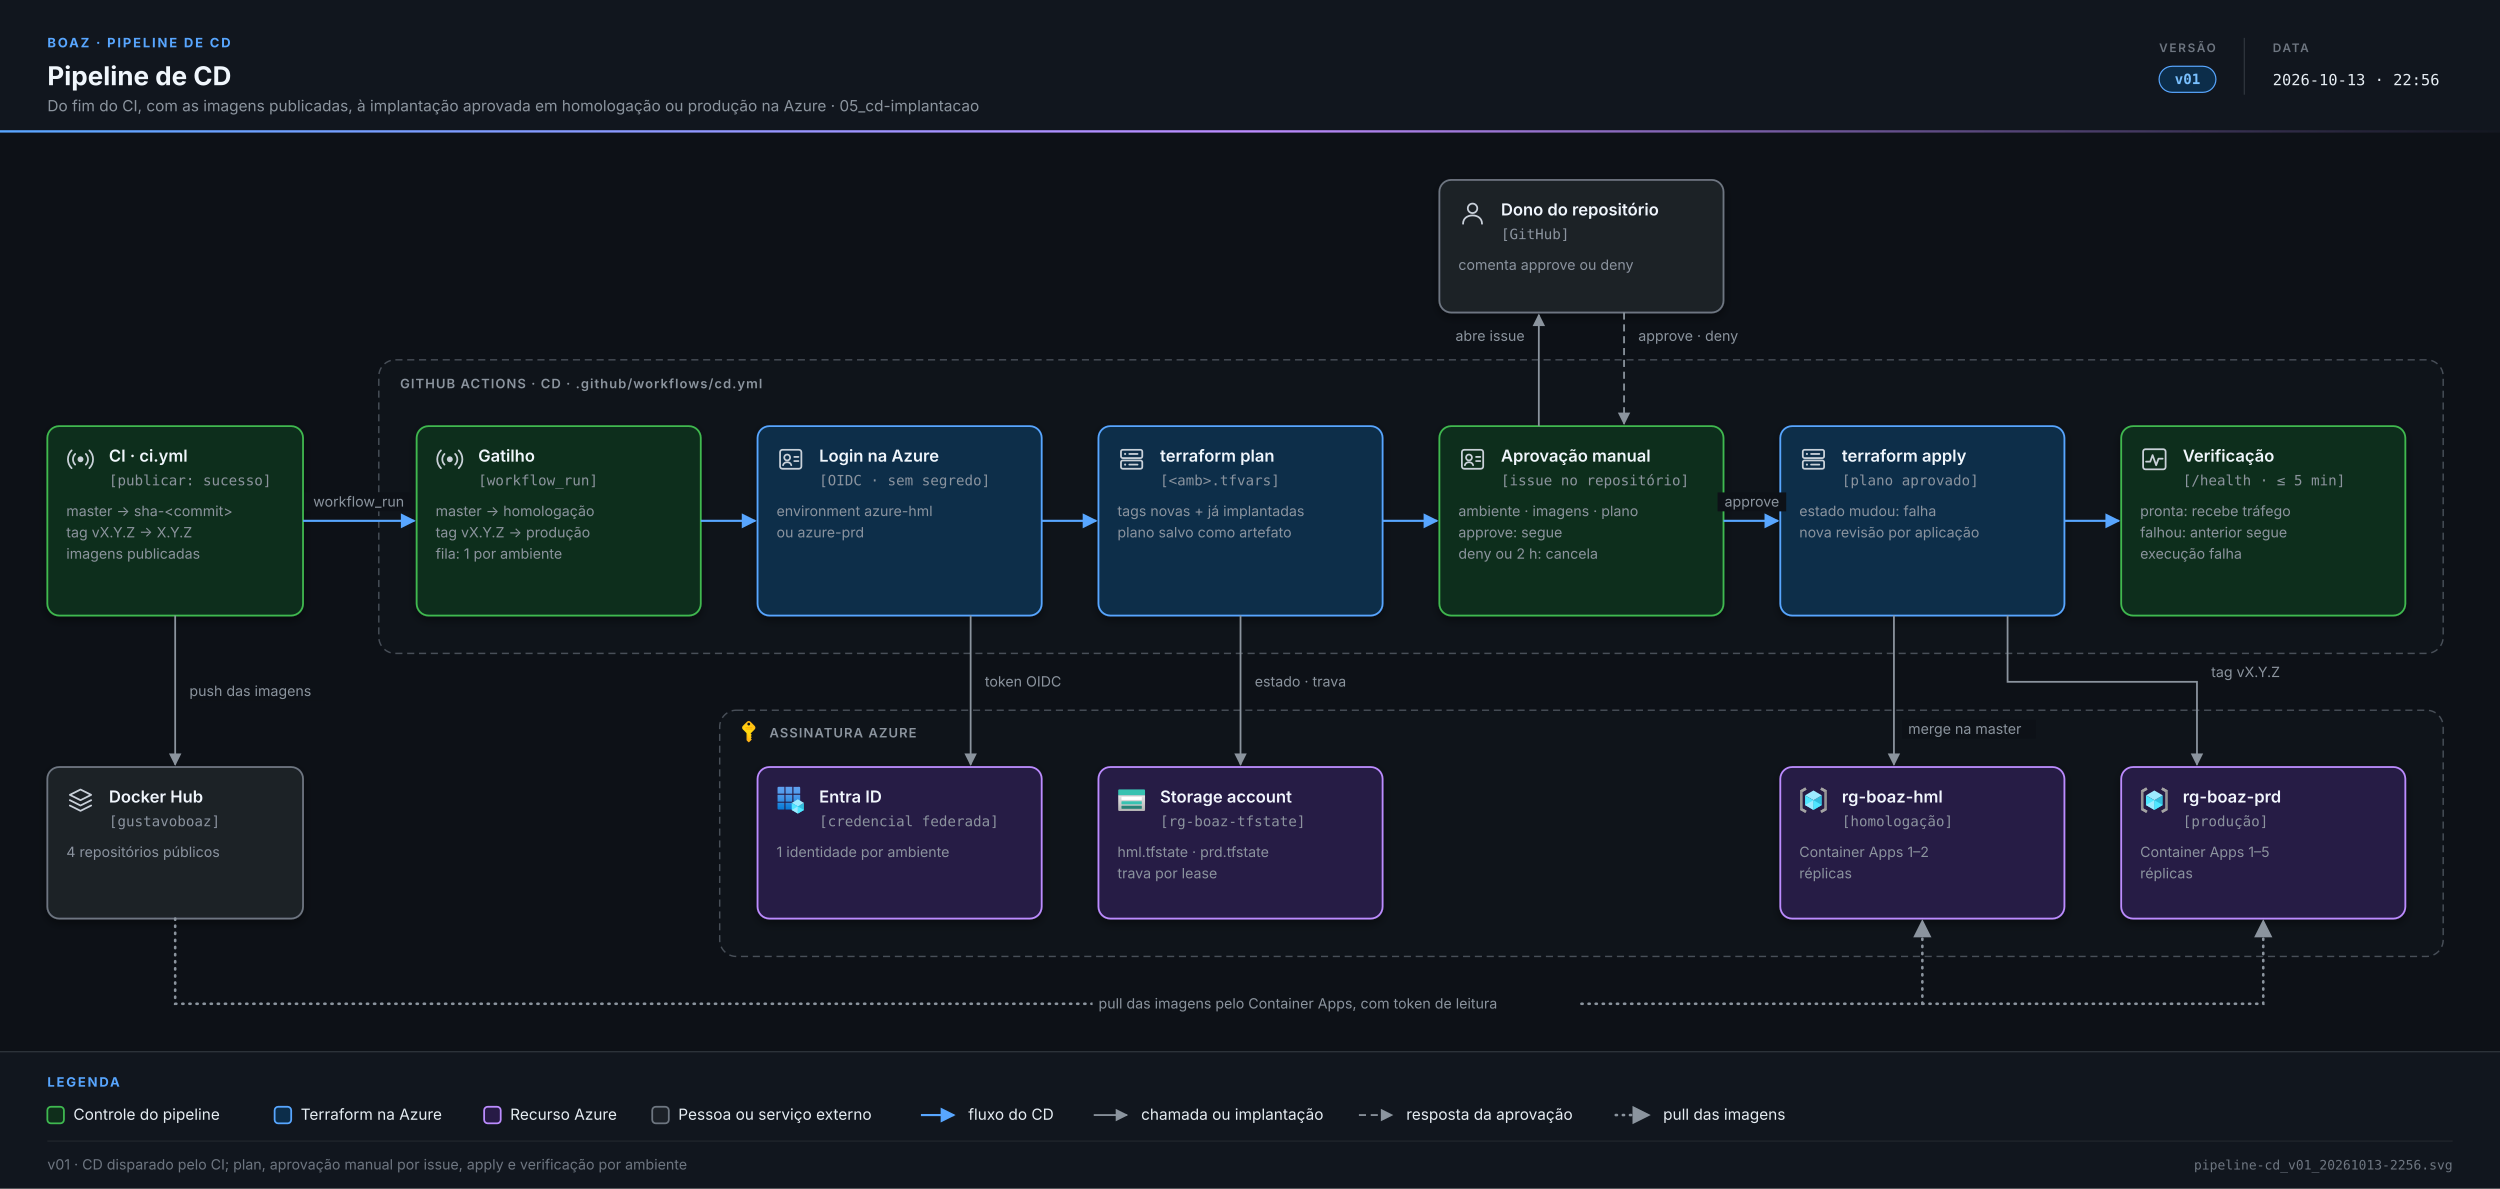
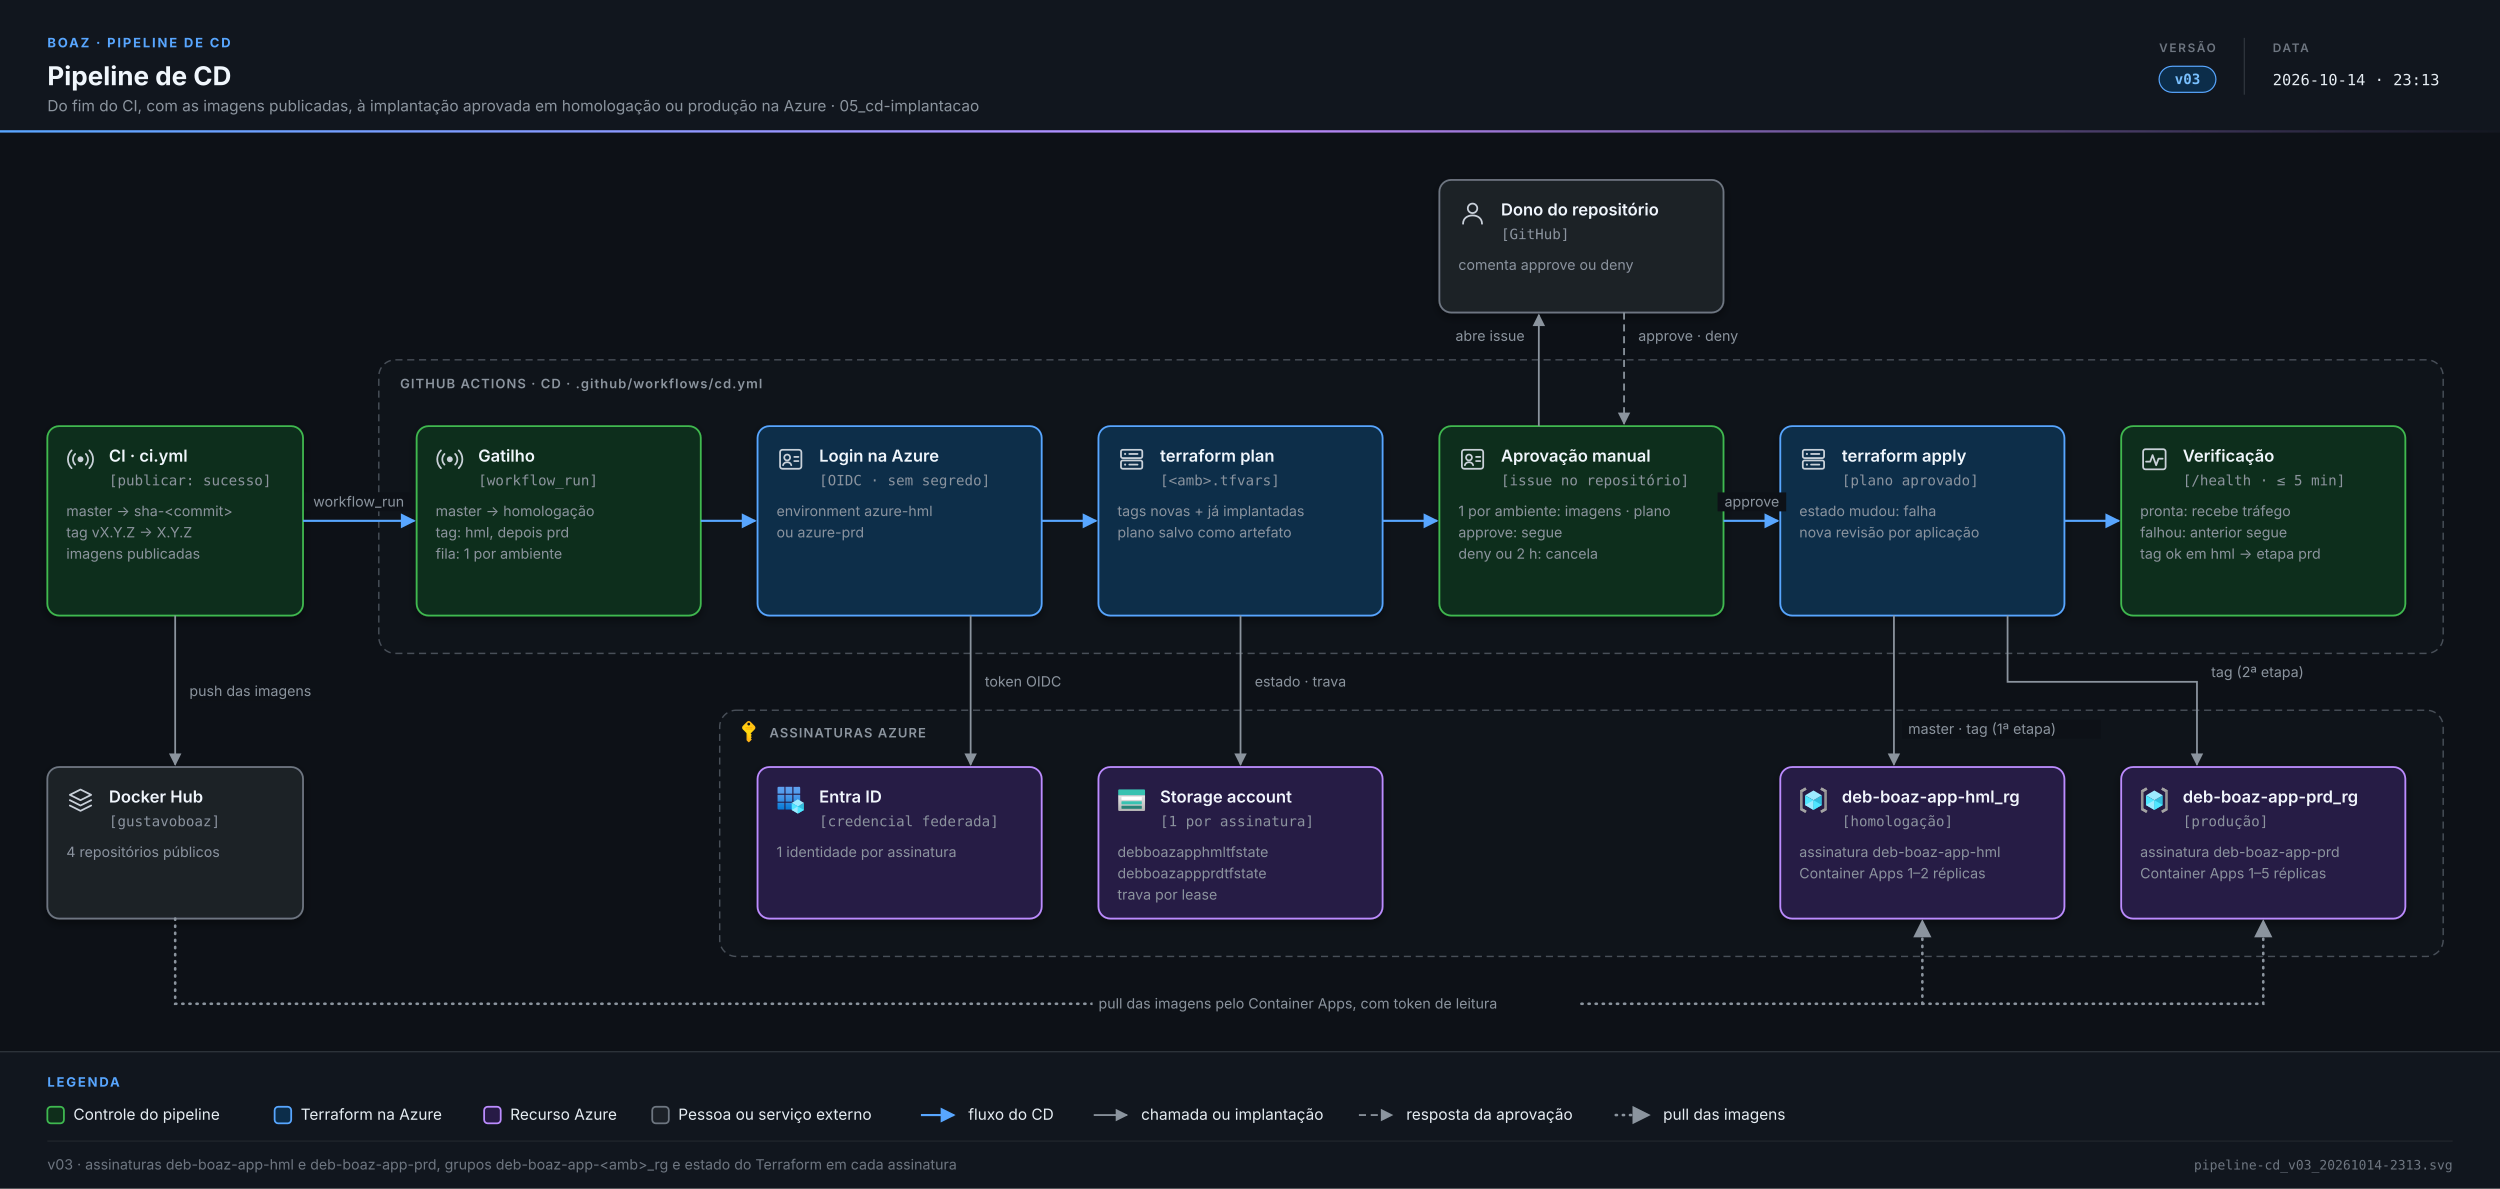
<svg xmlns="http://www.w3.org/2000/svg" viewBox="0 0 2112 1004" width="2112" height="1004">
  <style>
    /* ── base ─────────────────────────────────────────── */
    .bg            { fill: #0d1117; }
    text           { font-family: Inter, "Segoe UI", Roboto, "Helvetica Neue", Helvetica, Arial, sans-serif; font-size: 13px; fill: #e6edf3; }
    .title         { font-size: 22px; font-weight: 700; fill: #f0f6fc; }
    .subtitle      { font-size: 13px; fill: #8b949e; }
    .section       { font-size: 12px; font-weight: 700; letter-spacing: 0.12em; fill: #58a6ff; }
    .label         { font-size: 13px; fill: #e6edf3; }
    .label-strong  { font-size: 14px; font-weight: 600; fill: #f0f6fc; }
    .label-underline { text-decoration: underline; }
    .muted         { font-size: 12px; fill: #8b949e; }
    .mono          { font-family: "JetBrains Mono", "SF Mono", Menlo, Consolas, monospace; font-size: 12px; fill: #8b949e; }
    .divider       { stroke: #21262d; stroke-width: 1; }
    .panel         { fill: #10151c; stroke: #21262d; stroke-width: 1; }

    /* ── nós: uma cor por papel, no máximo 4 por diagrama ── */
    .node          { fill: #161b22; stroke: #30363d; stroke-width: 1.5; }
    .node-face     { fill: #21262d; stroke: #30363d; stroke-width: 1.5; stroke-linejoin: round; }
    .node-blue     { fill: #0c2d4a; stroke: #58a6ff; stroke-width: 1.5; }
    .node-green    { fill: #0f2e1b; stroke: #3fb950; stroke-width: 1.5; }
    .node-purple   { fill: #271a45; stroke: #bc8cff; stroke-width: 1.5; }
    .node-orange   { fill: #3a2410; stroke: #f0883e; stroke-width: 1.5; }
    .node-red      { fill: #3b1219; stroke: #f85149; stroke-width: 1.5; }
    .node-external { fill: #1c2128; stroke: #6e7681; stroke-width: 1.5; }

    /* ── fronteiras (conta, região, rede, módulo) ─────── */
    .boundary       { fill: #161b22; fill-opacity: 0.35; stroke: #484f58; stroke-width: 1.2; stroke-dasharray: 6 4; }
    .boundary-label { font-size: 11px; font-weight: 600; letter-spacing: 0.08em; fill: #8b949e; }

    /* ── arestas e comunicação ─────────────────────────── */
    .edge          { fill: none; stroke: #8b949e; stroke-width: 1.5; }
    .edge-accent   { fill: none; stroke: #58a6ff; stroke-width: 1.8; }
    .edge-async    { stroke-dasharray: 6 4; }
    .edge-data     { stroke-dasharray: 1 5; stroke-linecap: round; stroke-width: 2.2; }
    .edge-label-bg { fill: #0d1117; }
    .arrow-head    { fill: #8b949e; }
    .arrow-accent  { fill: #58a6ff; }
    .lifeline      { stroke: #30363d; stroke-width: 1.2; stroke-dasharray: 4 4; }
    .chip          { fill: #21262d; stroke: #30363d; stroke-width: 1; }
    .chip-text     { font-family: "JetBrains Mono", "SF Mono", Menlo, Consolas, monospace; font-size: 11px; fill: #c9d1d9; }

    /* ── ícones neutros (#ic-*, #uml-*) ───────────────── */
    .ico           { fill: none; stroke: #c9d1d9; stroke-width: 1.5; stroke-linecap: round; stroke-linejoin: round; }
    .ico-fill      { fill: #c9d1d9; }
    .ico-solid     { fill: #161b22; stroke: #c9d1d9; stroke-width: 1.5; stroke-linejoin: round; }

    /* ── notação UML ───────────────────────────────────── */
    .ink           { fill: #e6edf3; }
    .ink-ring      { fill: none; stroke: #e6edf3; stroke-width: 1.5; }
    .node-note     { fill: #2b2311; stroke: #d29922; stroke-width: 1.2; }
    .uml-keyword   { font-size: 11px; font-style: italic; fill: #8b949e; }
    .activation    { fill: #21262d; stroke: #8b949e; stroke-width: 1.2; }
    .frame-tag     { fill: #21262d; stroke: #484f58; stroke-width: 1.2; }
    .frame-op      { font-size: 11px; font-weight: 700; fill: #c9d1d9; }
    .arrow-open    { fill: none; stroke: #8b949e; stroke-width: 1.4; stroke-linejoin: round; }
    .arrow-hollow  { fill: #0d1117; stroke: #8b949e; stroke-width: 1.2; stroke-linejoin: round; }

    /* ── marca d'água: topo e rodapé (seção 7) ────────── */
    .wm-band       { fill: #11161e; }
    .wm-accent     { fill: url(#marca-acento); }
    .wm-sep        { stroke: #30363d; stroke-width: 1; }
    .wm-frame      { fill: none; stroke: #30363d; stroke-width: 1; }
    .wm-eyebrow    { font-size: 11px; font-weight: 700; letter-spacing: 0.14em; fill: #58a6ff; }
    .wm-meta-label { font-size: 10px; font-weight: 600; letter-spacing: 0.14em; fill: #6e7681; }
    .wm-meta-value { font-family: "JetBrains Mono", "SF Mono", Menlo, Consolas, monospace; font-size: 13px; fill: #e6edf3; }
    .wm-badge      { fill: #0c2d4a; stroke: #58a6ff; stroke-width: 1; }
    .wm-badge-text { font-family: "JetBrains Mono", "SF Mono", Menlo, Consolas, monospace; font-size: 12px; font-weight: 700; fill: #79c0ff; }
    .wm-file       { font-family: "JetBrains Mono", "SF Mono", Menlo, Consolas, monospace; font-size: 11px; fill: #6e7681; }
    .footer        { font-size: 12px; fill: #6e7681; }
  </style>
  <defs>
    <marker id="seta" viewBox="0 0 10 10" refX="9" refY="5" markerWidth="7" markerHeight="7" orient="auto-start-reverse">
      <path d="M0,0 L10,5 L0,10 z" class="arrow-head" />
    </marker>
    <marker id="seta-destaque" viewBox="0 0 10 10" refX="9" refY="5" markerWidth="7" markerHeight="7" orient="auto-start-reverse">
      <path d="M0,0 L10,5 L0,10 z" class="arrow-accent" />
    </marker>
    <marker id="seta-aberta" viewBox="-1 -1 12 12" refX="10" refY="5" markerWidth="8" markerHeight="8" orient="auto-start-reverse">
      <path d="M0,0 L10,5 L0,10" class="arrow-open" />
    </marker>
    <marker id="heranca" viewBox="-1 -1 14 14" refX="12" refY="6" markerWidth="10" markerHeight="10" orient="auto-start-reverse">
      <path d="M0,0 L12,6 L0,12 z" class="arrow-hollow" />
    </marker>
    <marker id="extensao" viewBox="-1 -1 14 14" refX="12" refY="6" markerWidth="10" markerHeight="10" orient="auto-start-reverse">
      <path d="M0,0 L12,6 L0,12 z" class="arrow-head" />
    </marker>
    <marker id="composicao" viewBox="-1 -1 16 10" refX="14" refY="4" markerWidth="16" markerHeight="11" orient="auto-start-reverse">
      <path d="M0,4 L7,0 L14,4 L7,8 z" class="arrow-head" />
    </marker>
    <marker id="agregacao" viewBox="-1 -1 16 10" refX="14" refY="4" markerWidth="16" markerHeight="11" orient="auto-start-reverse">
      <path d="M0,4 L7,0 L14,4 L7,8 z" class="arrow-hollow" />
    </marker>
    <marker id="er-um" viewBox="0 0 16 12" refX="16" refY="6" markerWidth="16" markerHeight="12" markerUnits="userSpaceOnUse" orient="auto-start-reverse">
      <path d="M6,0 V12 M10,0 V12" class="arrow-open" />
    </marker>
    <marker id="er-muitos" viewBox="0 0 16 12" refX="16" refY="6" markerWidth="16" markerHeight="12" markerUnits="userSpaceOnUse" orient="auto-start-reverse">
      <path d="M4,0 V12 M6,6 L16,0 M6,6 L16,12" class="arrow-open" />
    </marker>
    <filter id="sombra" x="-10%" y="-10%" width="120%" height="140%">
      <feDropShadow dx="0" dy="3" stdDeviation="4" flood-color="#000000" flood-opacity="0.45" />
    </filter>
    <linearGradient id="marca-acento" x1="0" y1="0" x2="1" y2="0">
      <stop offset="0" stop-color="#58a6ff" />
      <stop offset="0.5" stop-color="#bc8cff" />
      <stop offset="1" stop-color="#bc8cff" stop-opacity="0" />
    </linearGradient>
    <symbol id="az-assinatura" viewBox="0 0 18 18">
      <defs>
        <radialGradient id="az-assinatura-a445c717-9d75-44c7-ba6b-0d8f2383e560" cx="-36.63" cy="17.12" r="11.18" gradientTransform="translate(41.88 -7.4) scale(0.94 0.94)" gradientUnits="userSpaceOnUse">
          <stop offset="0.27" stop-color="#ffd70f" />
          <stop offset="0.49" stop-color="#ffcb12" />
          <stop offset="0.88" stop-color="#feac19" />
          <stop offset="1" stop-color="#fea11b" />
        </radialGradient>
      </defs>
      <path id="az-assinatura-e3d1e58c-f78e-4fb5-9857-0c9331da9979" d="M13.56,7.19a2.07,2.07,0,0,0,0-2.93h0L10,.69a2.06,2.06,0,0,0-2.92,0h0L3.52,4.26a2.09,2.09,0,0,0,0,2.93l3,3a.61.61,0,0,1,.17.41v5.52a.7.7,0,0,0,.2.5l1.35,1.35a.45.45,0,0,0,.66,0l1.31-1.31h0l.77-.77a.26.26,0,0,0,0-.38l-.55-.56a.29.29,0,0,1,0-.42l.55-.56a.26.26,0,0,0,0-.38L10.4,13a.28.28,0,0,1,0-.41L11,12a.26.26,0,0,0,0-.38l-.77-.78v-.28Zm-5-5.64A1.18,1.18,0,1,1,7.37,2.73,1.17,1.17,0,0,1,8.54,1.55Z" fill="url(#az-assinatura-a445c717-9d75-44c7-ba6b-0d8f2383e560)" />
      <path id="az-assinatura-a21a8f7a-61cc-4035-8449-e5c8fe4d4d5e" d="M7.62,16.21h0A.25.25,0,0,0,8,16V11.55a.27.27,0,0,0-.11-.22h0a.25.25,0,0,0-.39.22V16A.27.27,0,0,0,7.62,16.21Z" fill="#ff9300" opacity="0.75" />
      <rect id="az-assinatura-ecd3189c-fb1e-4a0e-a2b6-ba2f11dda484" x="5.69" y="5.45" width="5.86" height="0.69" rx="0.32" fill="#ff9300" opacity="0.75" />
      <rect id="az-assinatura-a1949a3c-4818-4bd1-b236-0d970b92fc62" x="5.69" y="6.57" width="5.86" height="0.69" rx="0.32" fill="#ff9300" opacity="0.75" />
    </symbol>
    <symbol id="az-entra" viewBox="0 0 18 18">
      <defs>
        <linearGradient id="az-entra-efeb8e96-2af0-4681-9a6a-45f9b0262f19" x1="-6518.78" y1="1118.86" x2="-6518.78" y2="1090.06" gradientTransform="matrix(0.5, 0, 0, -0.5, 3267.42, 559.99)" gradientUnits="userSpaceOnUse">
          <stop offset="0" stop-color="#5ea0ef" />
          <stop offset="0.18" stop-color="#589eed" />
          <stop offset="0.41" stop-color="#4897e9" />
          <stop offset="0.66" stop-color="#2e8ce1" />
          <stop offset="0.94" stop-color="#0a7cd7" />
          <stop offset="1" stop-color="#0078d4" />
        </linearGradient>
      </defs>
      <path d="M5.67,10.61H10v4.32H5.67Zm-5-5.76H5V.53H1.23a.6.6,0,0,0-.6.6Zm.6,10.08H5V10.61H.63v3.72A.6.6,0,0,0,1.23,14.93Zm-.6-5H5V5.57H.63Zm10.08,5h3.72a.6.6,0,0,0,.6-.6V10.61H10.71Zm-5-5H10V5.57H5.67Zm5,0H15V5.57H10.71Zm0-9.36V4.85H15V1.13a.6.6,0,0,0-.6-.6Zm-5,4.32H10V.53H5.67Z" fill="url(#az-entra-efeb8e96-2af0-4681-9a6a-45f9b0262f19)" />
      <polygon points="17.37 10.7 17.37 15.21 13.5 17.47 13.5 12.96 17.37 10.7" fill="#32bedd" />
      <polygon points="17.37 10.7 13.5 12.97 9.63 10.7 13.5 8.44 17.37 10.7" fill="#9cebff" />
      <polygon points="13.5 12.97 13.5 17.47 9.63 15.21 9.63 10.7 13.5 12.97" fill="#50e6ff" />
      <polygon points="9.63 15.21 13.5 12.96 13.5 17.47 9.63 15.21" fill="#9cebff" />
      <polygon points="17.37 15.21 13.5 12.96 13.5 17.47 17.37 15.21" fill="#50e6ff" />
    </symbol>
    <symbol id="az-rg" viewBox="0 0 18 18">
      <g>
        <g>
          <path d="M.5,15.08a.16.16,0,0,0,.08.14l1.16.65L3.7,17a.17.17,0,0,0,.23-.06l.66-1.12a.16.16,0,0,0-.06-.21l-2.3-1.3a.17.17,0,0,1-.08-.14V3.85a.16.16,0,0,1,.08-.14l2.3-1.3a.16.16,0,0,0,.06-.21L3.93,1.08A.17.17,0,0,0,3.7,1L1.78,2.11l-1.2.67a.16.16,0,0,0-.08.14V15.08Z" fill="#949494" />
          <path d="M2.14,3.77l.06-.06,2.3-1.3a.14.14,0,0,0,.06-.21L3.9,1.08A.15.15,0,0,0,3.68,1L1.75,2.11.56,2.78s-.05,0-.06.06l.9.51Z" fill="#a3a3a3" />
          <path d="M4.5,15.59l-2.3-1.3a.22.22,0,0,1-.07-.09l-1.62,1,.05,0,1.15.65,2,1.11a.15.15,0,0,0,.22-.06l.66-1.12A.14.14,0,0,0,4.5,15.59Z" fill="#a3a3a3" />
        </g>
        <path d="M17.5,15.08a.16.16,0,0,1-.08.14l-1.16.65L14.3,17a.17.17,0,0,1-.23-.06l-.66-1.12a.16.16,0,0,1,.06-.21l2.3-1.3a.17.17,0,0,0,.08-.14V3.85a.16.16,0,0,0-.08-.14l-2.3-1.3a.16.16,0,0,1-.06-.21l.66-1.12A.17.17,0,0,1,14.3,1l1.92,1.09,1.2.67a.16.16,0,0,1,.08.14V15.08Z" fill="#949494" />
        <path d="M15.86,3.77l-.06-.06-2.3-1.3a.14.14,0,0,1-.06-.21l.66-1.12A.15.15,0,0,1,14.32,1l1.93,1.09,1.19.67s0,0,.06.06l-.9.51Z" fill="#a3a3a3" />
        <path d="M13.5,15.59l2.3-1.3a.22.22,0,0,0,.07-.09l1.62,1,0,0-1.15.65-2,1.11a.15.15,0,0,1-.22-.06l-.66-1.12A.14.14,0,0,1,13.5,15.59Z" fill="#a3a3a3" />
        <polygon points="14.31 5.93 14.31 12.07 8.99 15.16 8.99 9.01 14.31 5.93" fill="#32bedd" />
        <polygon points="14.31 5.93 9 9.02 3.68 5.93 9 2.84 14.31 5.93" fill="#9cebff" />
        <polygon points="8.99 9.02 8.99 15.16 3.68 12.07 3.68 5.93 8.99 9.02" fill="#50e6ff" />
        <polygon points="3.68 12.07 8.99 9.01 8.99 15.16 3.68 12.07" fill="#9cebff" />
        <polygon points="14.31 12.07 8.99 9.01 8.99 15.16 14.31 12.07" fill="#50e6ff" />
      </g>
    </symbol>
    <symbol id="az-storage" viewBox="0 0 18 18">
      <defs>
        <linearGradient id="az-storage-ad4c4f96-09aa-4f91-ba10-5cb8ad530f74" x1="9" y1="15.83" x2="9" y2="5.79" gradientUnits="userSpaceOnUse">
          <stop offset="0" stop-color="#b3b3b3" />
          <stop offset="0.26" stop-color="#c1c1c1" />
          <stop offset="1" stop-color="#e6e6e6" />
        </linearGradient>
      </defs>
      <path d="M.5,5.79h17a0,0,0,0,1,0,0v9.48a.57.57,0,0,1-.57.57H1.07a.57.57,0,0,1-.57-.57V5.79A0,0,0,0,1,.5,5.79Z" fill="url(#az-storage-ad4c4f96-09aa-4f91-ba10-5cb8ad530f74)" />
      <path d="M1.07,2.17H16.93a.57.57,0,0,1,.57.57V5.79a0,0,0,0,1,0,0H.5a0,0,0,0,1,0,0V2.73A.57.57,0,0,1,1.07,2.17Z" fill="#37c2b1" />
      <path d="M2.81,6.89H15.18a.27.27,0,0,1,.26.27v1.4a.27.27,0,0,1-.26.27H2.81a.27.27,0,0,1-.26-.27V7.16A.27.27,0,0,1,2.81,6.89Z" fill="#fff" />
      <path d="M2.82,9.68H15.19a.27.27,0,0,1,.26.27v1.41a.27.27,0,0,1-.26.27H2.82a.27.27,0,0,1-.26-.27V10A.27.27,0,0,1,2.82,9.68Z" fill="#37c2b1" />
      <path d="M2.82,12.5H15.19a.27.27,0,0,1,.26.27v1.41a.27.27,0,0,1-.26.27H2.82a.27.27,0,0,1-.26-.27V12.77A.27.27,0,0,1,2.82,12.5Z" fill="#258277" />
    </symbol>
    <symbol id="ic-ator" viewBox="0 0 24 24">
      <circle class="ico" cx="12" cy="8" r="4" />
      <path class="ico" d="M4,21 C4,16.5 7.6,14 12,14 C16.4,14 20,16.5 20,21" />
    </symbol>
    <symbol id="ic-eventos" viewBox="0 0 24 24">
      <circle class="ico-fill" cx="12" cy="12" r="2.5" />
      <path class="ico" d="M7.5,7.5 A6.4,6.4 0 0 0 7.5,16.5 M16.5,7.5 A6.4,6.4 0 0 1 16.5,16.5 M4.5,4.5 A10.6,10.6 0 0 0 4.5,19.5 M19.5,4.5 A10.6,10.6 0 0 1 19.5,19.5" />
    </symbol>
    <symbol id="ic-identidade" viewBox="0 0 24 24">
      <rect class="ico" x="3" y="4" width="18" height="16" rx="2" />
      <circle class="ico" cx="9" cy="10.5" r="2.5" />
      <path class="ico" d="M5.5,17 C6,15.2 7.3,14.5 9,14.5 C10.7,14.5 12,15.2 12.5,17 M15,10 H18.5 M15,13.5 H18.5" />
    </symbol>
    <symbol id="ic-observabilidade" viewBox="0 0 24 24">
      <rect class="ico" x="2.5" y="3.5" width="19" height="17" rx="2" />
      <polyline class="ico" points="5,14 8.5,14 10.5,8.5 13.5,17 15.5,11.5 19,11.5" />
    </symbol>
    <symbol id="ic-registro" viewBox="0 0 24 24">
      <path class="ico" d="M12,3 L21,7.5 L12,12 L3,7.5 Z M3,12 L12,16.5 L21,12 M3,16.5 L12,21 L21,16.5" />
    </symbol>
    <symbol id="ic-servico" viewBox="0 0 24 24">
      <rect class="ico" x="3" y="4" width="18" height="7" rx="1.5" />
      <rect class="ico" x="3" y="13" width="18" height="7" rx="1.5" />
      <circle class="ico-fill" cx="6.5" cy="7.5" r="0.9" />
      <circle class="ico-fill" cx="6.5" cy="16.5" r="0.9" />
      <path class="ico" d="M10,7.5 H17 M10,16.5 H17" />
    </symbol>
  </defs>
  <rect class="bg" x="0" y="0" width="2112" height="1004" />
  <g id="marca-topo">
    <rect class="wm-band" x="0" y="0" width="2112" height="112" />
    <rect class="wm-accent" x="0" y="110" width="2112" height="2" />
    <text class="wm-eyebrow" x="40" y="40">BOAZ · PIPELINE DE CD</text>
    <text class="title" x="40" y="72">Pipeline de CD</text>
    <text class="subtitle" x="40" y="94">Do fim do CI, com as imagens publicadas, à implantação aprovada em homologação ou produção na Azure · 05_cd-implantacao</text>
    <text class="wm-meta-label" x="1824" y="44">VERSÃO</text>
    <rect class="wm-badge" x="1824" y="56" width="48" height="22" rx="11" />
-     <text class="wm-badge-text" x="1848" y="71" text-anchor="middle">v01</text>
+     <text class="wm-badge-text" x="1848" y="71" text-anchor="middle">v03</text>
    <line class="wm-sep" x1="1896" y1="32" x2="1896" y2="80" />
    <text class="wm-meta-label" x="1920" y="44">DATA</text>
-     <text class="wm-meta-value" x="1920" y="72">2026-10-13 · 22:56</text>
+     <text class="wm-meta-value" x="1920" y="72">2026-10-14 · 23:13</text>
  </g>
  <g id="fronteiras">
    <rect class="boundary" x="320" y="304" width="1744" height="248" rx="14" />
    <text class="boundary-label" x="338" y="328">GITHUB ACTIONS · CD · .github/workflows/cd.yml</text>
    <rect class="boundary" x="608" y="600" width="1456" height="208" rx="14" />
    <use href="#az-assinatura" x="624" y="609" width="18" height="18" />
-     <text class="boundary-label" x="650" y="623">ASSINATURA AZURE</text>
+     <text class="boundary-label" x="650" y="623">ASSINATURAS AZURE</text>
  </g>
  <g id="ci" filter="url(#sombra)">
    <rect class="node-green" x="40" y="360" width="216" height="160" rx="10" />
    <use href="#ic-eventos" x="56" y="376" width="24" height="24" />
    <text class="label-strong" x="92" y="390">CI · ci.yml</text>
    <text class="mono" x="92" y="410">[publicar: sucesso]</text>
    <text class="muted" x="56" y="436">master → sha-&lt;commit&gt;</text>
    <text class="muted" x="56" y="454">tag vX.Y.Z → X.Y.Z</text>
    <text class="muted" x="56" y="472">imagens publicadas</text>
  </g>
  <g id="gatilho" filter="url(#sombra)">
    <rect class="node-green" x="352" y="360" width="240" height="160" rx="10" />
    <use href="#ic-eventos" x="368" y="376" width="24" height="24" />
    <text class="label-strong" x="404" y="390">Gatilho</text>
    <text class="mono" x="404" y="410">[workflow_run]</text>
    <text class="muted" x="368" y="436">master → homologação</text>
-     <text class="muted" x="368" y="454">tag vX.Y.Z → produção</text>
+     <text class="muted" x="368" y="454">tag: hml, depois prd</text>
    <text class="muted" x="368" y="472">fila: 1 por ambiente</text>
  </g>
  <g id="login" filter="url(#sombra)">
    <rect class="node-blue" x="640" y="360" width="240" height="160" rx="10" />
    <use href="#ic-identidade" x="656" y="376" width="24" height="24" />
    <text class="label-strong" x="692" y="390">Login na Azure</text>
    <text class="mono" x="692" y="410">[OIDC · sem segredo]</text>
    <text class="muted" x="656" y="436">environment azure-hml</text>
    <text class="muted" x="656" y="454">ou azure-prd</text>
  </g>
  <g id="plan" filter="url(#sombra)">
    <rect class="node-blue" x="928" y="360" width="240" height="160" rx="10" />
    <use href="#ic-servico" x="944" y="376" width="24" height="24" />
    <text class="label-strong" x="980" y="390">terraform plan</text>
    <text class="mono" x="980" y="410">[&lt;amb&gt;.tfvars]</text>
    <text class="muted" x="944" y="436">tags novas + já implantadas</text>
    <text class="muted" x="944" y="454">plano salvo como artefato</text>
  </g>
  <g id="aprovacao" filter="url(#sombra)">
    <rect class="node-green" x="1216" y="360" width="240" height="160" rx="10" />
    <use href="#ic-identidade" x="1232" y="376" width="24" height="24" />
    <text class="label-strong" x="1268" y="390">Aprovação manual</text>
    <text class="mono" x="1268" y="410">[issue no repositório]</text>
-     <text class="muted" x="1232" y="436">ambiente · imagens · plano</text>
+     <text class="muted" x="1232" y="436">1 por ambiente: imagens · plano</text>
    <text class="muted" x="1232" y="454">approve: segue</text>
    <text class="muted" x="1232" y="472">deny ou 2 h: cancela</text>
  </g>
  <g id="apply" filter="url(#sombra)">
    <rect class="node-blue" x="1504" y="360" width="240" height="160" rx="10" />
    <use href="#ic-servico" x="1520" y="376" width="24" height="24" />
    <text class="label-strong" x="1556" y="390">terraform apply</text>
    <text class="mono" x="1556" y="410">[plano aprovado]</text>
    <text class="muted" x="1520" y="436">estado mudou: falha</text>
    <text class="muted" x="1520" y="454">nova revisão por aplicação</text>
  </g>
  <g id="verificacao" filter="url(#sombra)">
    <rect class="node-green" x="1792" y="360" width="240" height="160" rx="10" />
    <use href="#ic-observabilidade" x="1808" y="376" width="24" height="24" />
    <text class="label-strong" x="1844" y="390">Verificação</text>
    <text class="mono" x="1844" y="410">[/health · ≤ 5 min]</text>
    <text class="muted" x="1808" y="436">pronta: recebe tráfego</text>
    <text class="muted" x="1808" y="454">falhou: anterior segue</text>
-     <text class="muted" x="1808" y="472">execução falha</text>
+     <text class="muted" x="1808" y="472">tag ok em hml → etapa prd</text>
  </g>
  <g id="dono" filter="url(#sombra)">
    <rect class="node-external" x="1216" y="152" width="240" height="112" rx="10" />
    <use href="#ic-ator" x="1232" y="168" width="24" height="24" />
    <text class="label-strong" x="1268" y="182">Dono do repositório</text>
    <text class="mono" x="1268" y="202">[GitHub]</text>
    <text class="muted" x="1232" y="228">comenta approve ou deny</text>
  </g>
  <g id="entra" filter="url(#sombra)">
    <rect class="node-purple" x="640" y="648" width="240" height="128" rx="10" />
    <use href="#az-entra" x="656" y="664" width="24" height="24" />
    <text class="label-strong" x="692" y="678">Entra ID</text>
    <text class="mono" x="692" y="698">[credencial federada]</text>
-     <text class="muted" x="656" y="724">1 identidade por ambiente</text>
+     <text class="muted" x="656" y="724">1 identidade por assinatura</text>
  </g>
  <g id="tfstate" filter="url(#sombra)">
    <rect class="node-purple" x="928" y="648" width="240" height="128" rx="10" />
    <use href="#az-storage" x="944" y="664" width="24" height="24" />
    <text class="label-strong" x="980" y="678">Storage account</text>
-     <text class="mono" x="980" y="698">[rg-boaz-tfstate]</text>
-     <text class="muted" x="944" y="724">hml.tfstate · prd.tfstate</text>
-     <text class="muted" x="944" y="742">trava por lease</text>
+     <text class="mono" x="980" y="698">[1 por assinatura]</text>
+     <text class="muted" x="944" y="724">debboazapphmltfstate</text>
+     <text class="muted" x="944" y="742">debboazappprdtfstate</text>
+     <text class="muted" x="944" y="760">trava por lease</text>
  </g>
  <g id="rg-hml" filter="url(#sombra)">
    <rect class="node-purple" x="1504" y="648" width="240" height="128" rx="10" />
    <use href="#az-rg" x="1520" y="664" width="24" height="24" />
-     <text class="label-strong" x="1556" y="678">rg-boaz-hml</text>
+     <text class="label-strong" x="1556" y="678">deb-boaz-app-hml_rg</text>
    <text class="mono" x="1556" y="698">[homologação]</text>
-     <text class="muted" x="1520" y="724">Container Apps 1–2</text>
-     <text class="muted" x="1520" y="742">réplicas</text>
+     <text class="muted" x="1520" y="724">assinatura deb-boaz-app-hml</text>
+     <text class="muted" x="1520" y="742">Container Apps 1–2 réplicas</text>
  </g>
  <g id="rg-prd" filter="url(#sombra)">
    <rect class="node-purple" x="1792" y="648" width="240" height="128" rx="10" />
    <use href="#az-rg" x="1808" y="664" width="24" height="24" />
-     <text class="label-strong" x="1844" y="678">rg-boaz-prd</text>
+     <text class="label-strong" x="1844" y="678">deb-boaz-app-prd_rg</text>
    <text class="mono" x="1844" y="698">[produção]</text>
-     <text class="muted" x="1808" y="724">Container Apps 1–5</text>
-     <text class="muted" x="1808" y="742">réplicas</text>
+     <text class="muted" x="1808" y="724">assinatura deb-boaz-app-prd</text>
+     <text class="muted" x="1808" y="742">Container Apps 1–5 réplicas</text>
  </g>
  <g id="docker-hub" filter="url(#sombra)">
    <rect class="node-external" x="40" y="648" width="216" height="128" rx="10" />
    <use href="#ic-registro" x="56" y="664" width="24" height="24" />
    <text class="label-strong" x="92" y="678">Docker Hub</text>
    <text class="mono" x="92" y="698">[gustavoboaz]</text>
    <text class="muted" x="56" y="724">4 repositórios públicos</text>
  </g>
  <g id="arestas">
    <line class="edge-accent" x1="256" y1="440" x2="350" y2="440" marker-end="url(#seta-destaque)" />
    <rect class="edge-label-bg" x="257" y="416" width="92" height="16" />
    <text class="muted" x="303" y="428" text-anchor="middle">workflow_run</text>
    <line class="edge-accent" x1="592" y1="440" x2="638" y2="440" marker-end="url(#seta-destaque)" />
    <line class="edge-accent" x1="880" y1="440" x2="926" y2="440" marker-end="url(#seta-destaque)" />
    <line class="edge-accent" x1="1168" y1="440" x2="1214" y2="440" marker-end="url(#seta-destaque)" />
    <line class="edge-accent" x1="1456" y1="440" x2="1502" y2="440" marker-end="url(#seta-destaque)" />
    <line class="edge-accent" x1="1744" y1="440" x2="1790" y2="440" marker-end="url(#seta-destaque)" />
    <rect class="edge-label-bg" x="1451" y="416" width="58" height="16" />
    <text class="muted" x="1480" y="428" text-anchor="middle">approve</text>
    <line class="edge" x1="148" y1="520" x2="148" y2="646" marker-end="url(#seta)" />
    <rect class="edge-label-bg" x="155" y="576" width="120" height="16" />
    <text class="muted" x="160" y="588">push das imagens</text>
    <line class="edge" x1="820" y1="520" x2="820" y2="646" marker-end="url(#seta)" />
    <rect class="edge-label-bg" x="827" y="568" width="79" height="16" />
    <text class="muted" x="832" y="580">token OIDC</text>
    <line class="edge" x1="1048" y1="520" x2="1048" y2="646" marker-end="url(#seta)" />
    <rect class="edge-label-bg" x="1055" y="568" width="106" height="16" />
    <text class="muted" x="1060" y="580">estado · trava</text>
    <line class="edge" x1="1300" y1="360" x2="1300" y2="266" marker-end="url(#seta)" />
    <rect class="edge-label-bg" x="1214" y="276" width="79" height="16" />
    <text class="muted" x="1288" y="288" text-anchor="end">abre issue</text>
    <line class="edge edge-async" x1="1372" y1="264" x2="1372" y2="358" marker-end="url(#seta)" />
    <rect class="edge-label-bg" x="1379" y="276" width="106" height="16" />
    <text class="muted" x="1384" y="288">approve · deny</text>
    <line class="edge" x1="1600" y1="520" x2="1600" y2="646" marker-end="url(#seta)" />
-     <rect class="edge-label-bg" x="1607" y="608" width="113" height="16" />
-     <text class="muted" x="1612" y="620">merge na master</text>
+     <rect class="edge-label-bg" x="1607" y="608" width="168" height="16" />
+     <text class="muted" x="1612" y="620">master · tag (1ª etapa)</text>
    <path class="edge" d="M1696,520 V576 H1856 V646" marker-end="url(#seta)" />
-     <rect class="edge-label-bg" x="1863" y="560" width="79" height="16" />
-     <text class="muted" x="1868" y="572">tag vX.Y.Z</text>
+     <rect class="edge-label-bg" x="1863" y="560" width="106" height="16" />
+     <text class="muted" x="1868" y="572">tag (2ª etapa)</text>
    <path class="edge edge-data" d="M148,776 V848 H1912 V778" marker-end="url(#seta)" />
    <line class="edge edge-data" x1="1624" y1="848" x2="1624" y2="778" marker-end="url(#seta)" />
    <rect class="edge-label-bg" x="923" y="840" width="410" height="16" />
    <text class="muted" x="928" y="852">pull das imagens pelo Container Apps, com token de leitura</text>
  </g>
  <g id="marca-rodape" transform="translate(0,888)">
    <rect class="wm-band" x="0" y="0" width="2112" height="116" />
    <line class="wm-sep" x1="0" y1="0.5" x2="2112" y2="0.5" />
    <text class="wm-eyebrow" x="40" y="30">LEGENDA</text>
    <rect class="node-green" x="40" y="47" width="14" height="14" rx="3" />
    <text class="label" x="62" y="58">Controle do pipeline</text>
    <rect class="node-blue" x="232" y="47" width="14" height="14" rx="3" />
    <text class="label" x="254" y="58">Terraform na Azure</text>
    <rect class="node-purple" x="409" y="47" width="14" height="14" rx="3" />
    <text class="label" x="431" y="58">Recurso Azure</text>
    <rect class="node-external" x="551" y="47" width="14" height="14" rx="3" />
    <text class="label" x="573" y="58">Pessoa ou serviço externo</text>
    <line class="edge-accent" x1="778" y1="54" x2="806" y2="54" marker-end="url(#seta-destaque)" />
    <text class="label" x="818" y="58">fluxo do CD</text>
    <line class="edge" x1="924" y1="54" x2="952" y2="54" marker-end="url(#seta)" />
    <text class="label" x="964" y="58">chamada ou implantação</text>
    <line class="edge edge-async" x1="1148" y1="54" x2="1176" y2="54" marker-end="url(#seta)" />
    <text class="label" x="1188" y="58">resposta da aprovação</text>
    <line class="edge edge-data" x1="1365" y1="54" x2="1393" y2="54" marker-end="url(#seta)" />
    <text class="label" x="1405" y="58">pull das imagens</text>
    <line class="divider" x1="40" y1="76" x2="2072" y2="76" />
-     <text class="footer" x="40" y="100">v01 · CD disparado pelo CI; plan, aprovação manual por issue, apply e verificação por ambiente</text>
-     <text class="wm-file" x="2072" y="100" text-anchor="end">pipeline-cd_v01_20261013-2256.svg</text>
+     <text class="footer" x="40" y="100">v03 · assinaturas deb-boaz-app-hml e deb-boaz-app-prd, grupos deb-boaz-app-&lt;amb&gt;_rg e estado do Terraform em cada assinatura</text>
+     <text class="wm-file" x="2072" y="100" text-anchor="end">pipeline-cd_v03_20261014-2313.svg</text>
  </g>
</svg>
